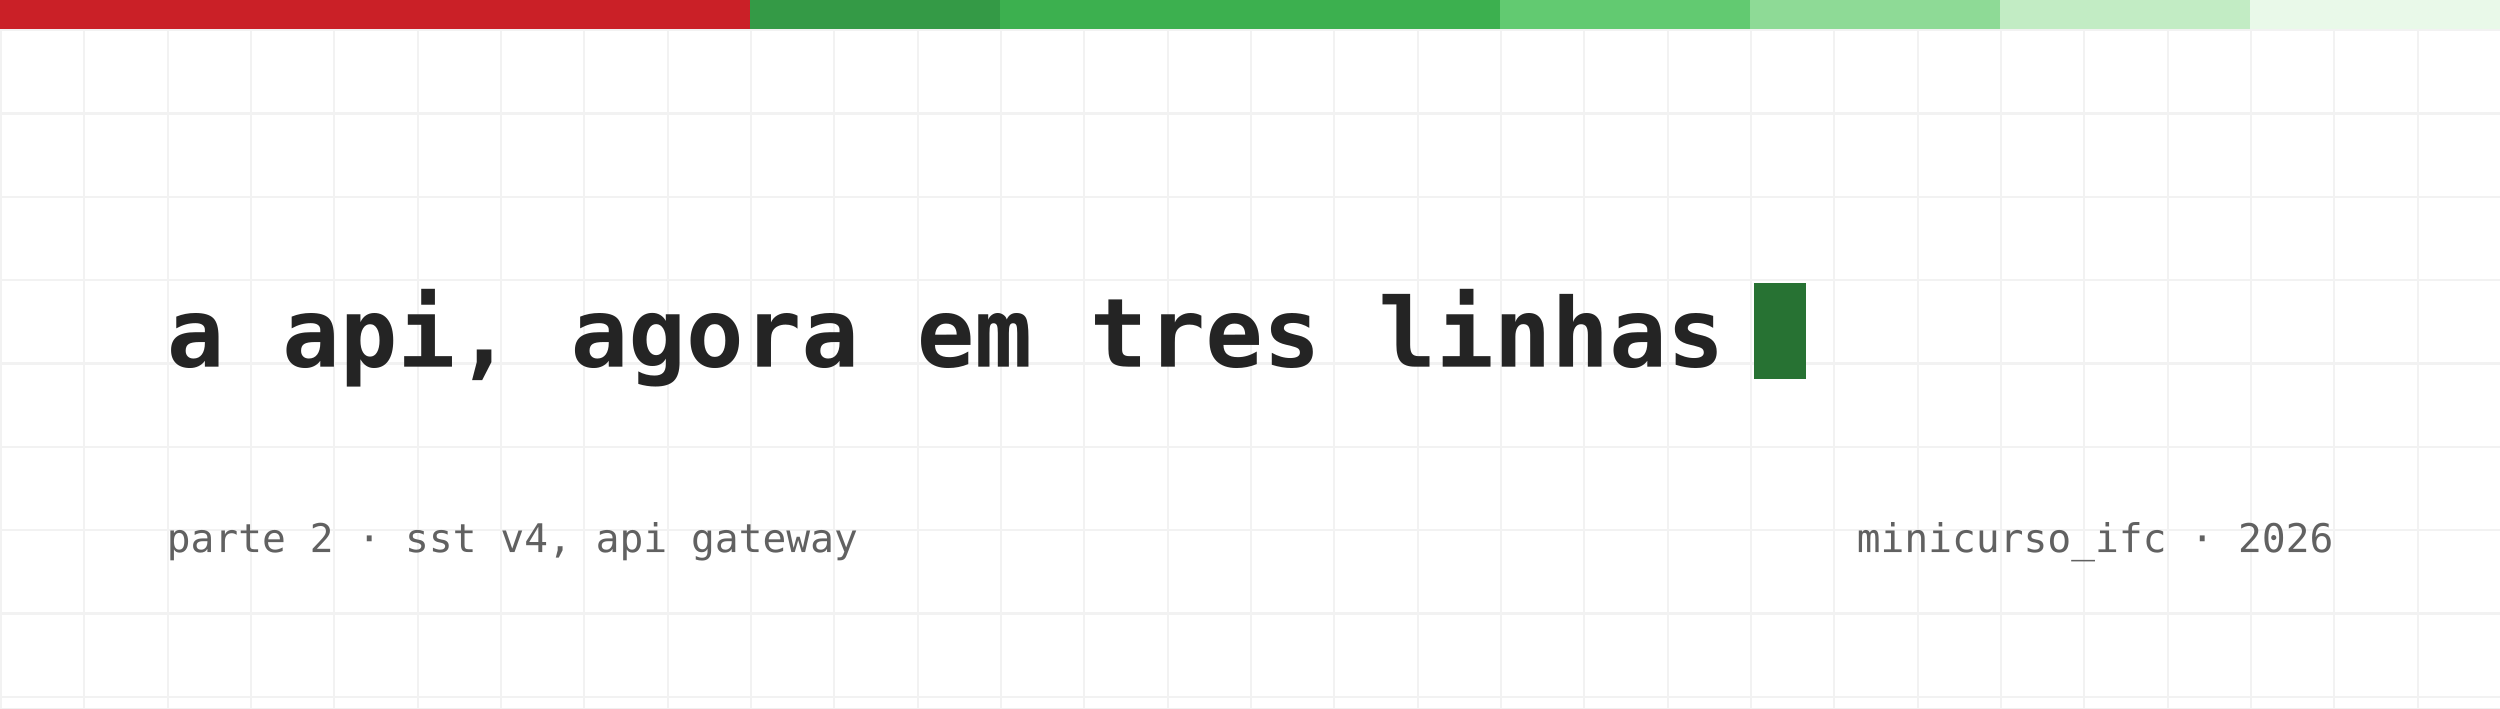
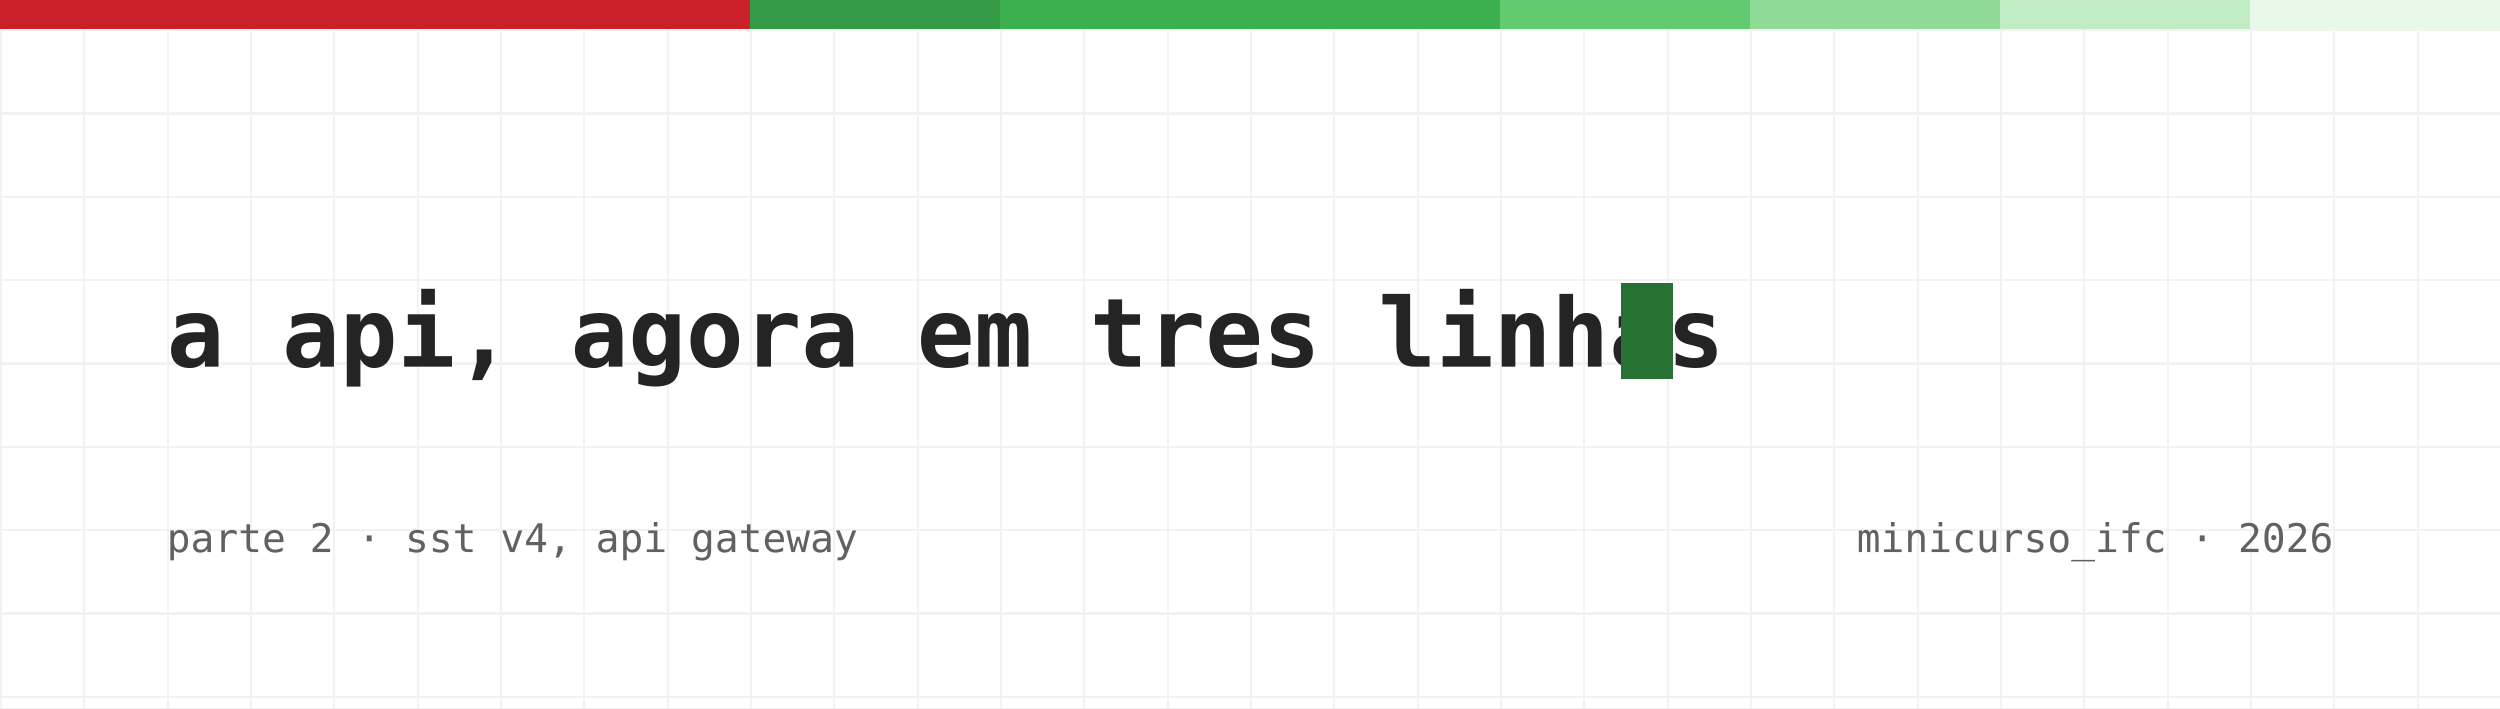
<svg xmlns="http://www.w3.org/2000/svg" width="1200" height="340" viewBox="0 0 1200 340" shape-rendering="crispEdges">
  <rect width="1200" height="340" fill="#ffffff" />
  <rect x="0" y="14" width="1" height="326" fill="#f2f2f2" />
  <rect x="40" y="14" width="1" height="326" fill="#f2f2f2" />
  <rect x="80" y="14" width="1" height="326" fill="#f2f2f2" />
  <rect x="120" y="14" width="1" height="326" fill="#f2f2f2" />
  <rect x="160" y="14" width="1" height="326" fill="#f2f2f2" />
  <rect x="200" y="14" width="1" height="326" fill="#f2f2f2" />
  <rect x="240" y="14" width="1" height="326" fill="#f2f2f2" />
  <rect x="280" y="14" width="1" height="326" fill="#f2f2f2" />
  <rect x="320" y="14" width="1" height="326" fill="#f2f2f2" />
  <rect x="360" y="14" width="1" height="326" fill="#f2f2f2" />
  <rect x="400" y="14" width="1" height="326" fill="#f2f2f2" />
  <rect x="440" y="14" width="1" height="326" fill="#f2f2f2" />
  <rect x="480" y="14" width="1" height="326" fill="#f2f2f2" />
  <rect x="520" y="14" width="1" height="326" fill="#f2f2f2" />
  <rect x="560" y="14" width="1" height="326" fill="#f2f2f2" />
  <rect x="600" y="14" width="1" height="326" fill="#f2f2f2" />
  <rect x="640" y="14" width="1" height="326" fill="#f2f2f2" />
  <rect x="680" y="14" width="1" height="326" fill="#f2f2f2" />
  <rect x="720" y="14" width="1" height="326" fill="#f2f2f2" />
  <rect x="760" y="14" width="1" height="326" fill="#f2f2f2" />
  <rect x="800" y="14" width="1" height="326" fill="#f2f2f2" />
  <rect x="840" y="14" width="1" height="326" fill="#f2f2f2" />
  <rect x="880" y="14" width="1" height="326" fill="#f2f2f2" />
  <rect x="920" y="14" width="1" height="326" fill="#f2f2f2" />
  <rect x="960" y="14" width="1" height="326" fill="#f2f2f2" />
  <rect x="1000" y="14" width="1" height="326" fill="#f2f2f2" />
  <rect x="1040" y="14" width="1" height="326" fill="#f2f2f2" />
  <rect x="1080" y="14" width="1" height="326" fill="#f2f2f2" />
  <rect x="1120" y="14" width="1" height="326" fill="#f2f2f2" />
  <rect x="1160" y="14" width="1" height="326" fill="#f2f2f2" />
  <rect x="0" y="14" width="1200" height="1" fill="#f2f2f2" />
  <rect x="0" y="54" width="1200" height="1" fill="#f2f2f2" />
  <rect x="0" y="94" width="1200" height="1" fill="#f2f2f2" />
  <rect x="0" y="134" width="1200" height="1" fill="#f2f2f2" />
  <rect x="0" y="174" width="1200" height="1" fill="#f2f2f2" />
  <rect x="0" y="214" width="1200" height="1" fill="#f2f2f2" />
  <rect x="0" y="254" width="1200" height="1" fill="#f2f2f2" />
  <rect x="0" y="294" width="1200" height="1" fill="#f2f2f2" />
  <rect x="0" y="334" width="1200" height="1" fill="#f2f2f2" />
  <rect x="0" y="0" width="24" height="14" fill="#ca2027" />
  <rect x="24" y="0" width="24" height="14" fill="#ca2027" />
  <rect x="48" y="0" width="24" height="14" fill="#ca2027" />
  <rect x="72" y="0" width="24" height="14" fill="#ca2027" />
  <rect x="96" y="0" width="24" height="14" fill="#ca2027" />
  <rect x="120" y="0" width="24" height="14" fill="#ca2027" />
  <rect x="144" y="0" width="24" height="14" fill="#ca2027" />
  <rect x="168" y="0" width="24" height="14" fill="#ca2027" />
  <rect x="192" y="0" width="24" height="14" fill="#ca2027" />
  <rect x="216" y="0" width="24" height="14" fill="#ca2027" />
  <rect x="240" y="0" width="24" height="14" fill="#ca2027" />
  <rect x="264" y="0" width="24" height="14" fill="#ca2027" />
  <rect x="288" y="0" width="24" height="14" fill="#ca2027" />
  <rect x="312" y="0" width="24" height="14" fill="#ca2027" />
  <rect x="336" y="0" width="24" height="14" fill="#ca2027" />
  <rect x="360" y="0" width="24" height="14" fill="#349a46" />
  <rect x="384" y="0" width="24" height="14" fill="#349a46" />
  <rect x="408" y="0" width="24" height="14" fill="#349a46" />
  <rect x="432" y="0" width="24" height="14" fill="#349a46" />
  <rect x="456" y="0" width="24" height="14" fill="#349a46" />
  <rect x="480" y="0" width="24" height="14" fill="#3cb04f" />
  <rect x="504" y="0" width="24" height="14" fill="#3cb04f" />
  <rect x="528" y="0" width="24" height="14" fill="#3cb04f" />
  <rect x="552" y="0" width="24" height="14" fill="#3cb04f" />
  <rect x="576" y="0" width="24" height="14" fill="#3cb04f" />
  <rect x="600" y="0" width="24" height="14" fill="#3cb04f" />
  <rect x="624" y="0" width="24" height="14" fill="#3cb04f" />
  <rect x="648" y="0" width="24" height="14" fill="#3cb04f" />
  <rect x="672" y="0" width="24" height="14" fill="#3cb04f" />
  <rect x="696" y="0" width="24" height="14" fill="#3cb04f" />
  <rect x="720" y="0" width="24" height="14" fill="#62ca71" />
  <rect x="744" y="0" width="24" height="14" fill="#62ca71" />
  <rect x="768" y="0" width="24" height="14" fill="#62ca71" />
  <rect x="792" y="0" width="24" height="14" fill="#62ca71" />
  <rect x="816" y="0" width="24" height="14" fill="#62ca71" />
  <rect x="840" y="0" width="24" height="14" fill="#8eda96" />
  <rect x="864" y="0" width="24" height="14" fill="#8eda96" />
  <rect x="888" y="0" width="24" height="14" fill="#8eda96" />
  <rect x="912" y="0" width="24" height="14" fill="#8eda96" />
  <rect x="936" y="0" width="24" height="14" fill="#8eda96" />
  <rect x="960" y="0" width="24" height="14" fill="#c2ecc4" />
  <rect x="984" y="0" width="24" height="14" fill="#c2ecc4" />
  <rect x="1008" y="0" width="24" height="14" fill="#c2ecc4" />
  <rect x="1032" y="0" width="24" height="14" fill="#c2ecc4" />
  <rect x="1056" y="0" width="24" height="14" fill="#c2ecc4" />
  <rect x="1080" y="0" width="24" height="14" fill="#e9f9e9" />
  <rect x="1104" y="0" width="24" height="14" fill="#e9f9e9" />
  <rect x="1128" y="0" width="24" height="14" fill="#e9f9e9" />
  <rect x="1152" y="0" width="24" height="14" fill="#e9f9e9" />
  <rect x="1176" y="0" width="24" height="14" fill="#e9f9e9" />
  <text x="80" y="176" font-family="Cascadia Mono,JetBrains Mono,Consolas,ui-monospace,monospace" font-size="46" font-weight="700" fill="#242424">a api, agora em tres linhas</text>
-   <rect x="842" y="136" width="25" height="46" fill="#277233" />
+   <rect x="778" y="136" width="25" height="46" fill="#277233" />
  <text x="80" y="265" font-family="Cascadia Mono,JetBrains Mono,Consolas,ui-monospace,monospace" font-size="19" fill="#616161">parte 2 · sst v4, api gateway</text>
  <text x="1120" y="265" font-family="Cascadia Mono,JetBrains Mono,Consolas,ui-monospace,monospace" font-size="19" fill="#616161" text-anchor="end">minicurso_ifc · 2026</text>
</svg>
